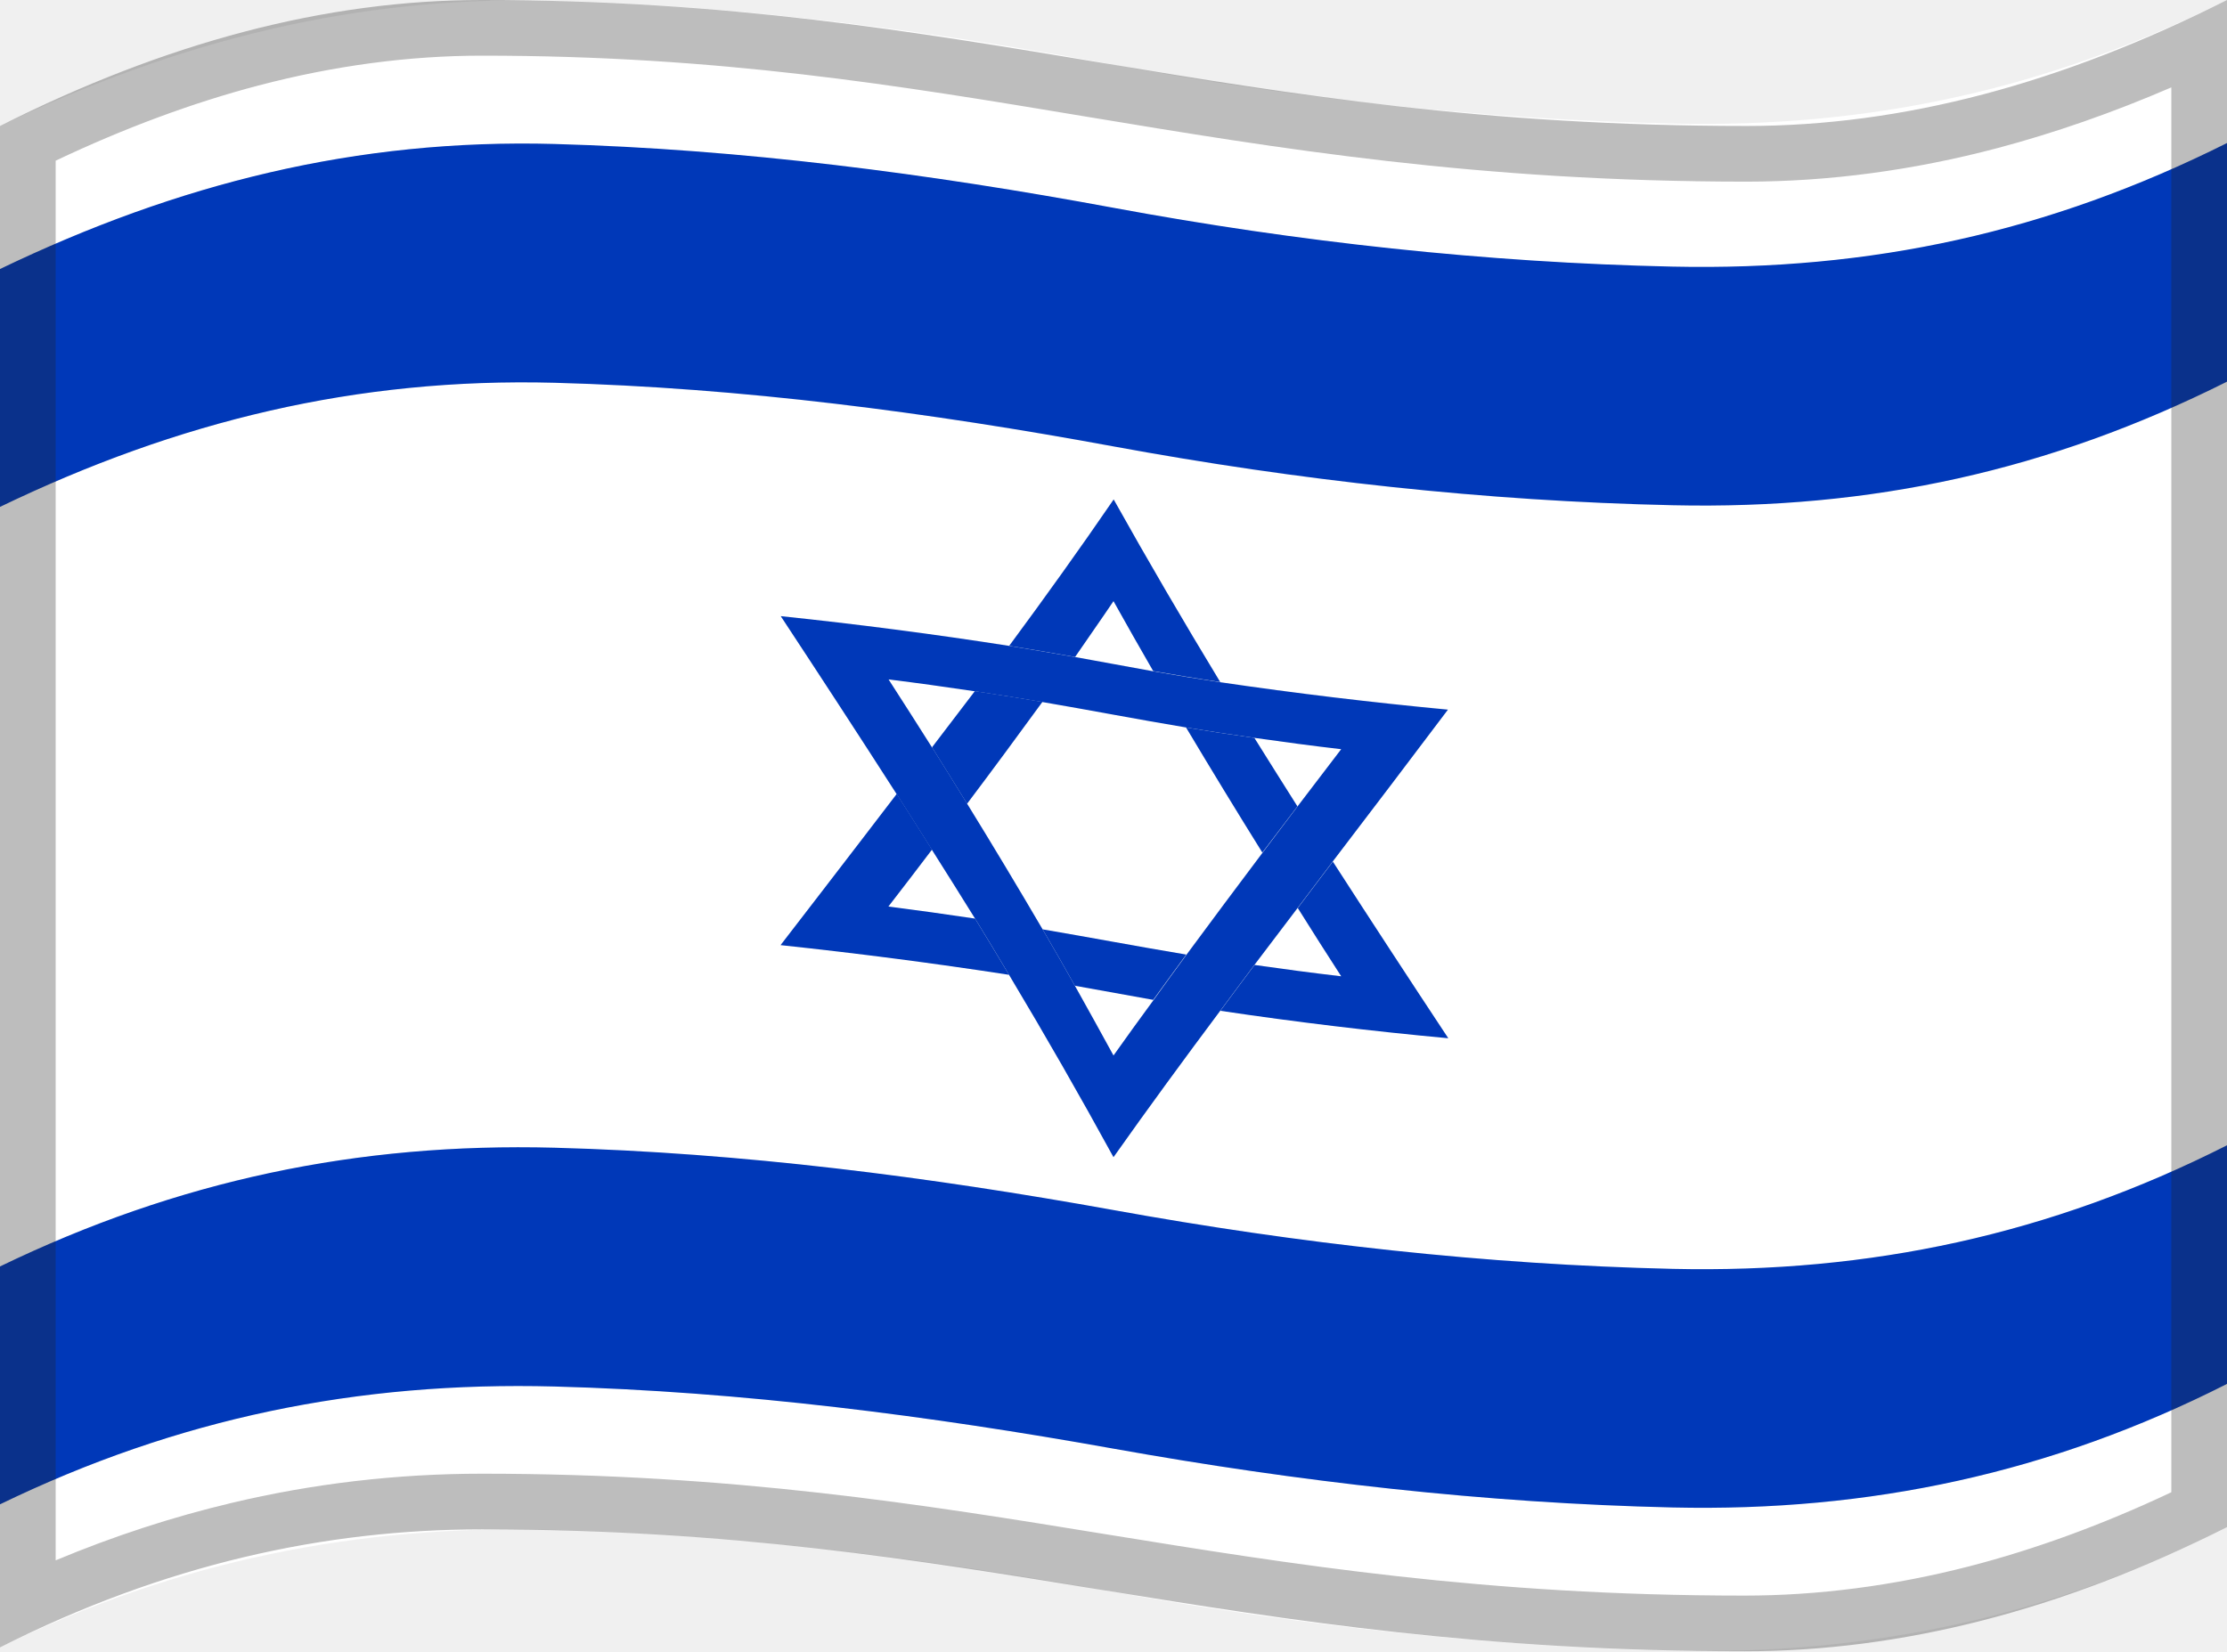
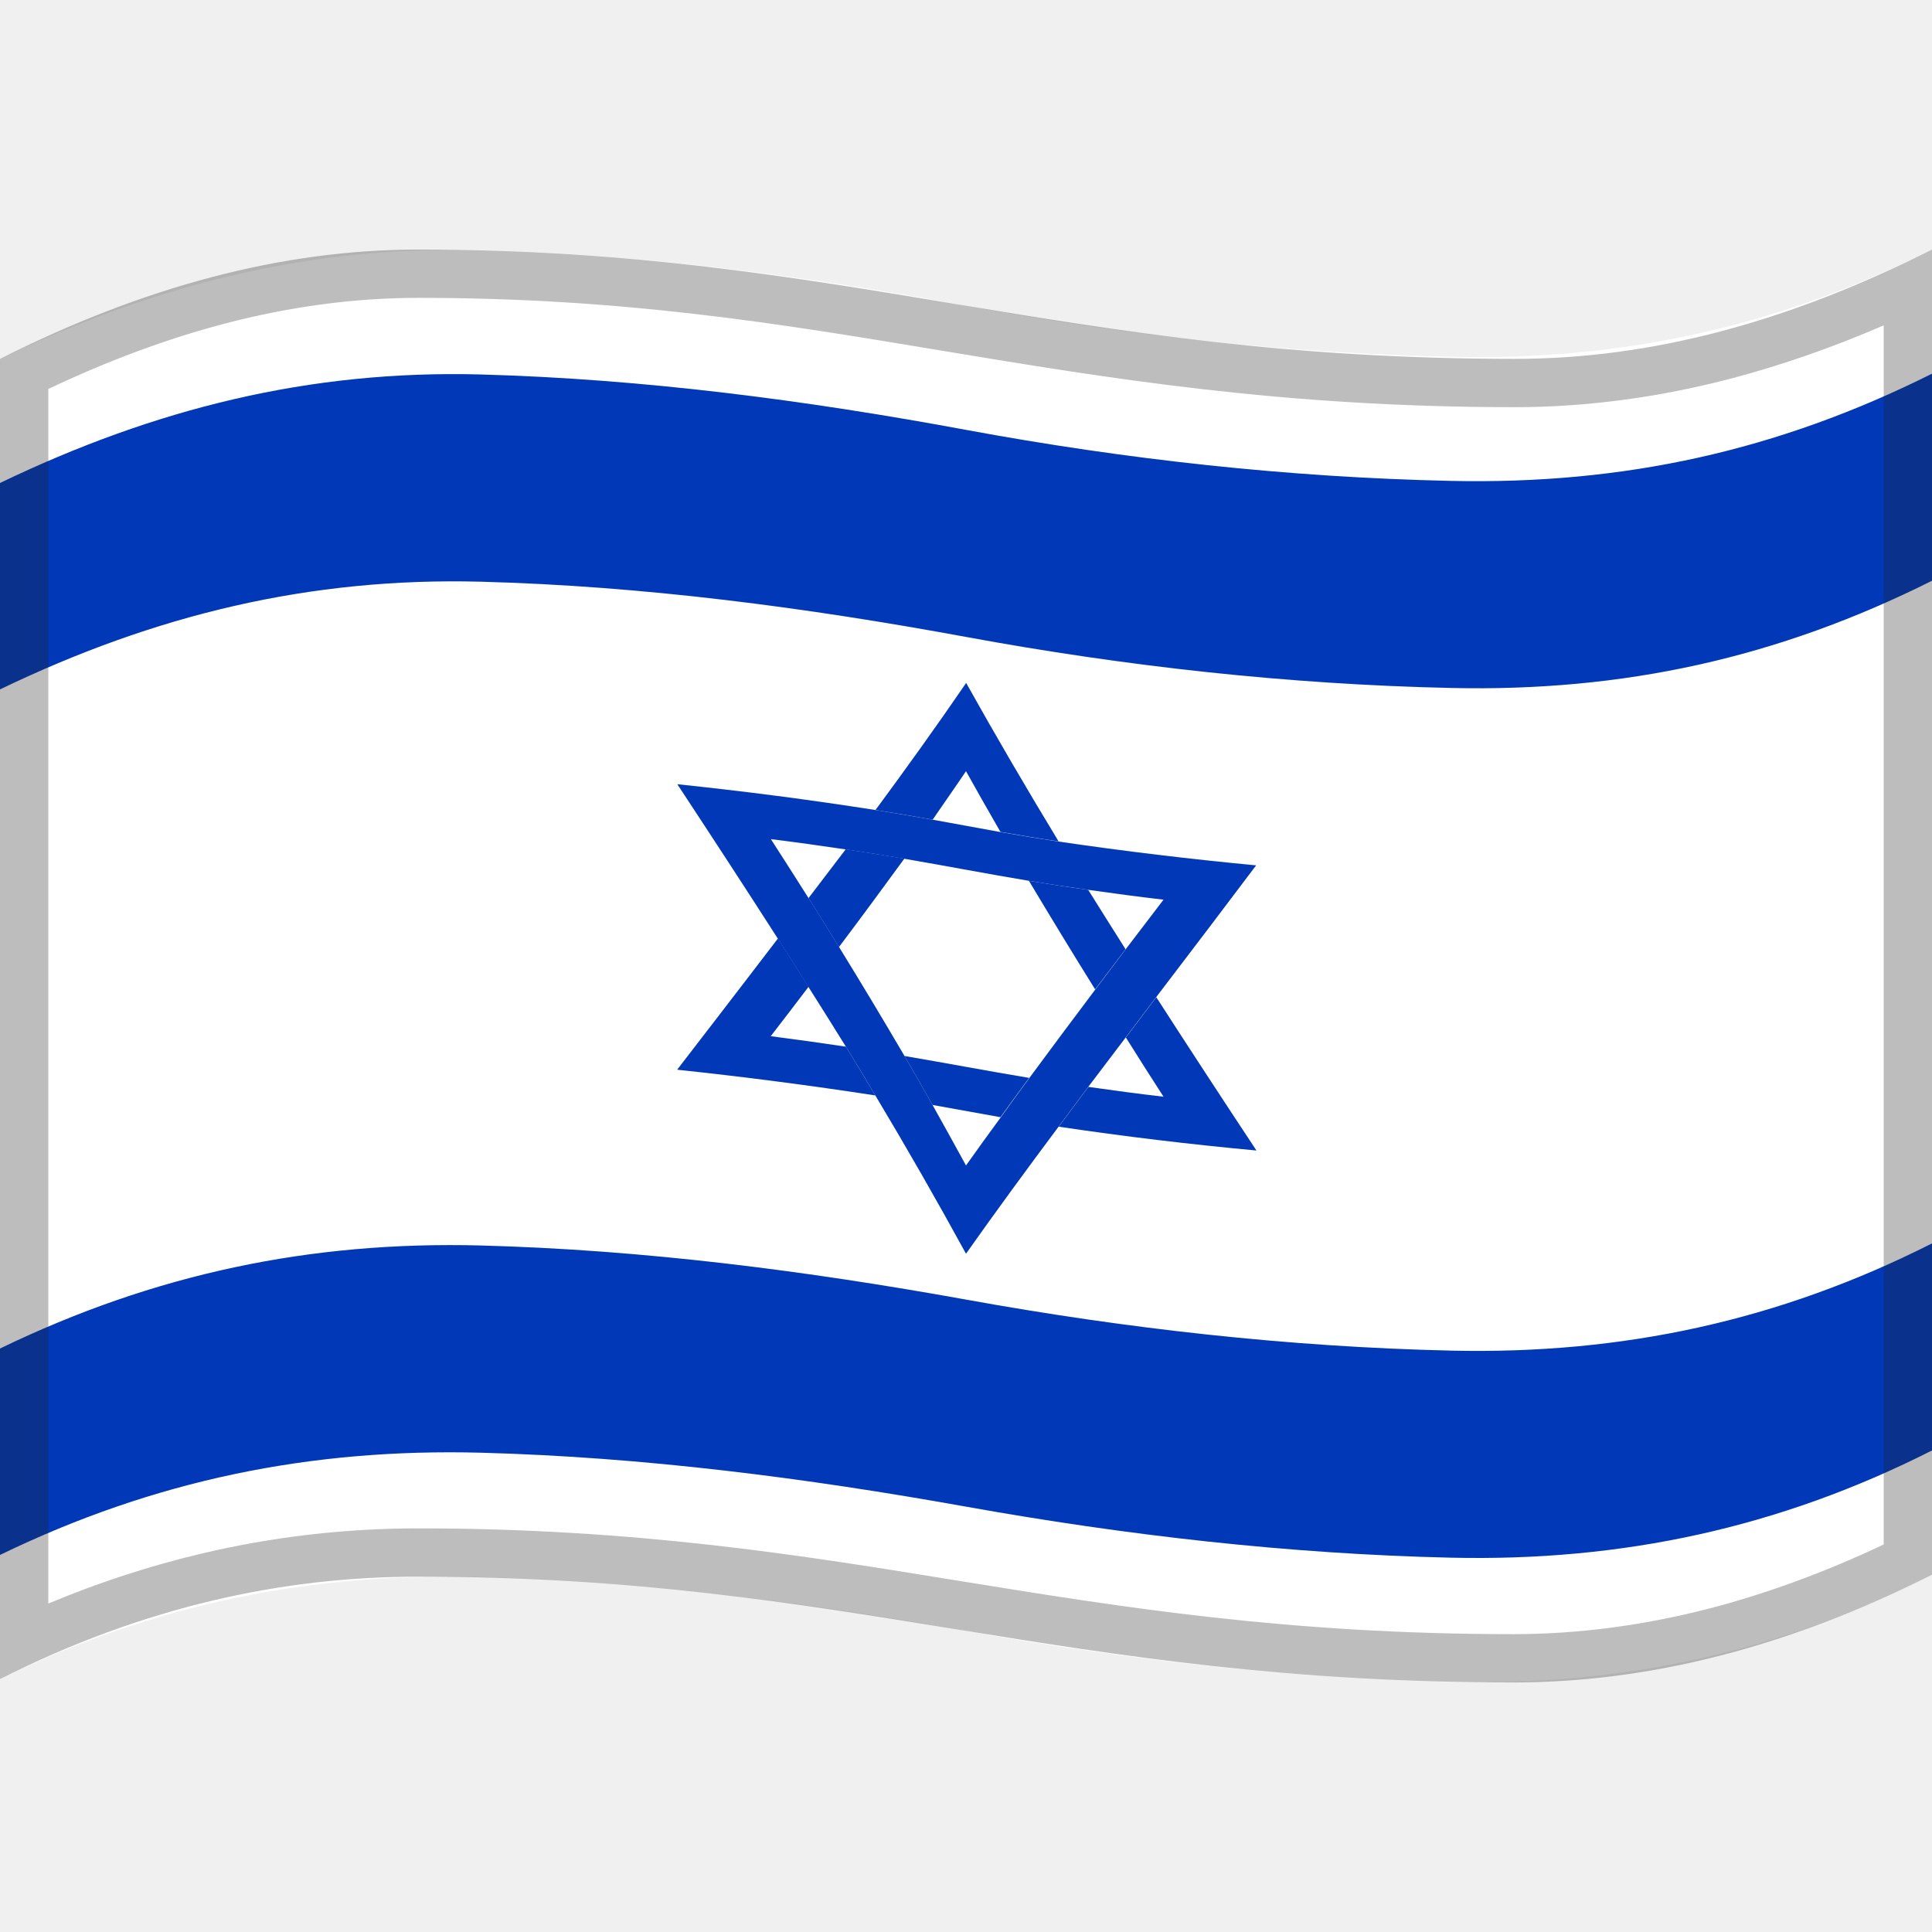
- <svg xmlns="http://www.w3.org/2000/svg" viewBox="0 0 1200 890">
+ <svg xmlns="http://www.w3.org/2000/svg" viewBox="0 0 1200 1200">
  <g>
-     <path d="M525.4,495.1c-7.7-12.4-15.4-24.8-23.1-37.1c-6.3-10-12.6-20-19-30l0,0c6.4,10,12.7,20,19,30 C510,470.4,517.7,482.7,525.4,495.1z" fill="none" />
-     <path d="M639.2,514.5c-6,8.1-11.9,16.3-17.8,24.4c-7.2,9.9-14.3,19.9-21.4,29.9c7.1-10,14.3-20,21.6-29.9 c5.9-8.2,11.8-16.3,17.8-24.5c13.6-18.4,27.3-36.7,41-55c6.2-8.3,12.5-16.6,18.8-24.9c-6.3,8.3-12.7,16.6-19,24.9 C666.4,477.8,652.7,496.1,639.2,514.5z" fill="none" />
-     <path d="M420.7,509.5L420.7,509.5c7.7-10,15.4-20,23.1-30C436.1,489.5,428.4,499.5,420.7,509.5z" fill="none" />
-     <path d="M699.2,489.5c-7.8,10.2-15.5,20.4-23.2,30.6c15.6,2.2,31.1,4.2,46.7,6.1C714.8,514,707,501.7,699.2,489.5z " fill="#FFFFFF" />
-     <path d="M525.4,372.6c-15.5-2.3-31.1-4.5-46.7-6.5c7.9,12.2,15.7,24.5,23.5,36.8 C510,392.8,517.7,382.7,525.4,372.6z" fill="#FFFFFF" />
-     <path d="M478.7,488.7c15.6,2,31.1,4.1,46.7,6.5c-7.7-12.4-15.4-24.8-23.1-37.1 C494.4,468.2,486.6,478.5,478.7,488.7z" fill="#FFFFFF" />
-     <path d="M579.2,354c14.1,2.5,28.1,5.2,42.2,7.7c-7.2-12.5-14.3-25.1-21.4-37.7C593.2,334.1,586.2,344,579.2,354z" fill="#FFFFFF" />
-     <path d="M0,682.6c95.7-46.3,192.6-66.8,298.8-64c101,2.7,201.9,15.7,301.2,33.6c99.4,18,200.3,29.4,301.3,31.7 c106.3,2.4,203.6-18.5,298.7-66.6c0-137.2,0-274.4,0-411.5c-95.8,48-191.8,69-298.7,66.6c-101-2.2-202-13.4-301.3-31.7 s-200.2-31.6-301.2-34.3C192.3,203.5,95.8,227,0,273.2C0,409.6,0,546.1,0,682.6z M420.7,509.5c7.7-10,15.4-20,23.1-30 c13.1-17.2,26.3-34.3,39.5-51.5l0,0l0,0c-20.6-32.2-41.5-64.1-62.5-96c41.1,4.3,82.1,9.7,122.9,16c19.2-26,38.1-52.2,56.3-78.9 c18.5,33.2,37.7,65.9,57.4,98.4c40.8,6.1,81.8,11,122.8,14.8c-20.6,27.4-41.4,54.7-62.2,82c20.6,31.9,41.4,63.6,62.2,95.2 c-41.1-3.9-82-8.8-122.8-14.8c-19.5,26.1-38.7,52.4-57.5,78.9c-18.1-33.2-36.9-65.9-56.3-98.3 C502.8,519.1,461.9,513.8,420.7,509.5L420.7,509.5L420.7,509.5z" fill="#FFFFFF" />
-     <path d="M0,67.9C96,22,192.1-2.5,298.8,0.4c101,2.7,201.9,16,301.2,34.5s200.3,29.5,301.3,31.7 C1008.5,69,1103.8,48,1200,0c0,25.7,0,51.4,0,77.2c-96,48-191.6,68.9-298.7,66.6c-101-2.2-202-13.3-301.3-31.7 S399.8,80.4,298.8,77.7C192.2,74.7,95.9,98.9,0,145C0,119.3,0,93.6,0,67.9z" fill="#FFFFFF" />
-     <path d="M0,810.8c95.7-46.4,192.7-66.3,298.8-63.5c101,2.7,201.9,15.7,301.2,33.5c99.4,17.8,200.3,29.4,301.3,31.7 c106.1,2.4,203.8-18.5,298.7-66.6c0,25.7,0,51.4,0,77.2c-94.7,48.1-192.7,69-298.7,66.6c-101-2.3-201.9-13.9-301.3-31.7 s-200.2-30.8-301.2-33.5C192.7,821.7,95.6,841.3,0,887.8C0,862.1,0,836.4,0,810.8z" fill="#FFFFFF" />
-     <path d="M579.2,531.3c7,12.5,14,25,20.8,37.6c7.1-10,14.2-20,21.4-29.9C607.3,536.4,593.3,533.8,579.2,531.3z" fill="#FFFFFF" />
-     <path d="M561.8,500.9L561.8,500.9c25.8,4.4,51.6,9.3,77.4,13.6c13.6-18.4,27.3-36.7,41-55 c-13.9-22.3-27.6-44.8-41.1-67.4c-25.8-4.3-51.6-9.3-77.4-13.7c-13.4,18.4-26.9,36.7-40.6,54.9 C534.9,455.7,548.5,478.2,561.8,500.9z" fill="#FFFFFF" />
-     <path d="M722.6,403.8c-15.6-1.8-31.2-3.9-46.7-6.1c7.7,12.3,15.4,24.6,23.2,36.9 C707,424.3,714.8,414.1,722.6,403.8z" fill="#FFFFFF" />
-     <path d="M0,145c95.9-46.1,192.2-70.3,298.8-67.4c101,2.8,201.9,16,301.2,34.4s200.3,29.5,301.3,31.7 c107.1,2.3,202.7-18.6,298.7-66.6c0,42.9,0,85.7,0,128.6c-95.8,48-191.8,69-298.7,66.6c-101-2.2-202-13.4-301.3-31.7 S399.8,209,298.8,206.3C192.3,203.5,95.8,227,0,273.2C0,230.4,0,187.7,0,145z" fill="#0038B8" />
-     <path d="M0,682.6c95.7-46.3,192.6-66.8,298.8-64c101,2.7,201.9,15.7,301.2,33.6c99.4,18,200.3,29.4,301.3,31.7 c106.3,2.4,203.6-18.5,298.7-66.6c0,42.9,0,85.7,0,128.6c-94.9,48.1-192.6,69-298.7,66.6c-101-2.3-201.9-13.9-301.3-31.7 S399.8,750,298.8,747.3C192.7,744.5,95.7,764.4,0,810.8C0,768,0,725.3,0,682.6z" fill="#0038B8" />
-     <path d="M639.2,514.5c-25.8-4.3-51.6-9.2-77.4-13.6c5.9,10.1,11.7,20.2,17.4,30.4l0,0c14.1,2.5,28.1,5.1,42.2,7.6 C627.3,530.8,633.2,522.6,639.2,514.5z" fill="#0038B8" />
-     <path d="M600,324c7,12.6,14.2,25.2,21.4,37.7c12,2.1,24,4.1,36.1,5.9c-19.7-32.5-38.9-65.3-57.4-98.4 c-18.3,26.7-37.1,52.9-56.3,78.9c11.9,1.9,23.7,3.9,35.5,6C586.2,344,593.2,334.1,600,324z" fill="#0038B8" />
-     <path d="M543.7,525.4c-6-10.1-12.1-20.2-18.3-30.3c-15.5-2.3-31.1-4.5-46.7-6.5c7.9-10.2,15.7-20.4,23.5-30.7 c-6.3-10-12.6-20-19-30l0,0c-13.1,17.2-26.3,34.3-39.5,51.5c-7.7,10-15.4,20-23.1,30l0,0C461.9,513.8,502.8,519.1,543.7,525.4z" fill="#0038B8" />
-     <path d="M502.4,403.1c6.3,10,12.5,20.1,18.7,30.1c13.7-18.2,27.2-36.5,40.6-54.9c-12.1-2-24.2-4-36.4-5.8 c-7.7,10.1-15.4,20.2-23.1,30.3C502.3,403,502.4,403,502.4,403.1z" fill="#0038B8" />
-     <path d="M699.1,434.6c-7.8-12.3-15.5-24.6-23.2-36.9c-12.3-1.7-24.5-3.6-36.8-5.6c13.5,22.6,27.2,45.1,41.1,67.4 C686.5,451.2,692.8,442.9,699.1,434.6z" fill="#0038B8" />
-     <path d="M722.7,526.2c-15.6-1.8-31.2-3.9-46.7-6.1c-6.2,8.2-12.3,16.5-18.4,24.7c40.8,6.1,81.8,11,122.8,14.8 c-20.9-31.6-41.7-63.4-62.2-95.2c-6.3,8.3-12.6,16.7-18.9,25C707,501.7,714.8,514,722.7,526.2z" fill="#0038B8" />
-     <path d="M525.4,495.1c6.2,10.1,12.3,20.1,18.3,30.3c19.4,32.4,38.2,65.2,56.3,98.3c18.8-26.6,38-52.8,57.5-78.9 c6.1-8.3,12.3-16.5,18.4-24.7c7.7-10.2,15.5-20.4,23.2-30.6c6.3-8.4,12.6-16.7,18.9-25c20.8-27.3,41.6-54.6,62.2-82 c-41.1-3.9-82-8.8-122.8-14.8c-12-1.8-24.1-3.8-36.1-5.9c-14.1-2.5-28.1-5.2-42.2-7.7c-11.8-2.1-23.7-4.1-35.5-6 c-40.9-6.4-81.8-11.7-122.9-16c21,31.9,41.9,63.9,62.5,96c6.4,10,12.7,20,19,30C510,470.4,517.7,482.7,525.4,495.1z M525.4,372.6 c12.1,1.8,24.3,3.7,36.4,5.8c25.8,4.4,51.5,9.4,77.4,13.7c12.2,2,24.5,3.9,36.8,5.6c15.6,2.2,31.1,4.3,46.7,6.1 c-7.8,10.3-15.7,20.6-23.5,30.8c-6.3,8.3-12.5,16.6-18.8,24.9c-13.8,18.3-27.4,36.6-41,55c-6,8.1-11.9,16.3-17.8,24.5 c-7.3,9.9-14.5,19.9-21.6,29.9c-6.9-12.6-13.8-25.1-20.8-37.6l0,0c-5.7-10.2-11.5-20.3-17.4-30.4l0,0 c-13.3-22.7-26.8-45.2-40.6-67.6c-6.2-10.1-12.4-20.1-18.7-30.1c-0.1-0.1-0.1-0.1-0.2-0.2c-7.8-12.3-15.6-24.6-23.5-36.8 C494.3,368.1,509.8,370.3,525.4,372.6L525.4,372.6z" fill="#0038B8" />
+     <path d="M525.4,650.1c-7.7-12.4-15.4-24.8-23.1-37.1c-6.3-10-12.6-20-19-30l0,0c6.4,10,12.7,20,19,30 C510,625.4,517.7,637.7,525.4,650.1z" fill="none" />
+     <path d="M639.2,669.5c-6,8.1-11.9,16.3-17.8,24.4c-7.2,9.9-14.3,19.9-21.4,29.9c7.1-10,14.3-20,21.6-29.9 c5.9-8.2,11.8-16.3,17.8-24.5c13.6-18.4,27.3-36.7,41-55c6.2-8.3,12.5-16.6,18.8-24.9c-6.3,8.3-12.7,16.6-19,24.9 C666.4,632.8,652.7,651.1,639.2,669.5z" fill="none" />
+     <path d="M420.7,664.5L420.7,664.5c7.7-10,15.4-20,23.1-30C436.1,644.5,428.4,654.5,420.7,664.5z" fill="none" />
+     <path d="M699.2,644.5c-7.8,10.2-15.5,20.4-23.2,30.6c15.6,2.2,31.1,4.2,46.7,6.1C714.8,669,707,656.7,699.2,644.5z" fill="#FFFFFF" />
+     <path d="M525.4,527.6c-15.5-2.3-31.1-4.5-46.7-6.5c7.9,12.2,15.7,24.5,23.5,36.8C510,547.8,517.7,537.7,525.4,527.6 z" fill="#FFFFFF" />
+     <path d="M478.7,643.7c15.6,2,31.1,4.1,46.7,6.5c-7.7-12.4-15.4-24.8-23.1-37.1C494.4,623.2,486.6,633.5,478.7,643.7 z" fill="#FFFFFF" />
+     <path d="M579.2,509c14.1,2.5,28.1,5.2,42.2,7.7c-7.2-12.5-14.3-25.1-21.4-37.7C593.2,489.1,586.2,499,579.2,509z" fill="#FFFFFF" />
+     <path d="M0,837.6c95.7-46.3,192.6-66.8,298.8-64c101,2.7,201.9,15.7,301.2,33.6c99.4,18,200.3,29.4,301.3,31.7 c106.3,2.4,203.6-18.5,298.7-66.6c0-137.2,0-274.4,0-411.5c-95.8,48-191.8,69-298.7,66.6c-101-2.2-202-13.4-301.3-31.7 c-99.3-18.3-200.2-31.6-301.2-34.3C192.3,358.5,95.8,382,0,428.2C0,564.6,0,701.1,0,837.6z M420.7,664.5c7.7-10,15.4-20,23.1-30 c13.1-17.2,26.3-34.3,39.5-51.5l0,0l0,0c-20.6-32.2-41.5-64.1-62.5-96c41.1,4.3,82.1,9.7,122.9,16c19.2-26,38.1-52.2,56.3-78.9 c18.5,33.2,37.7,65.9,57.4,98.4c40.8,6.1,81.8,11,122.8,14.8c-20.6,27.4-41.4,54.7-62.2,82c20.6,31.9,41.4,63.6,62.2,95.2 c-41.1-3.9-82-8.8-122.8-14.8c-19.5,26.1-38.7,52.4-57.5,78.9c-18.1-33.2-36.9-65.9-56.3-98.3C502.8,674.1,461.9,668.8,420.7,664.5 L420.7,664.5L420.7,664.5z" fill="#FFFFFF" />
+     <path d="M0,222.9c96-45.9,192.1-70.4,298.8-67.5c101,2.7,201.9,16,301.2,34.5s200.3,29.5,301.3,31.7 C1008.5,224,1103.8,203,1200,155c0,25.7,0,51.4,0,77.2c-96,48-191.6,68.9-298.7,66.6c-101-2.2-202-13.3-301.3-31.7 c-99.3-18.4-200.2-31.7-301.2-34.4C192.2,229.7,95.9,253.9,0,300C0,274.3,0,248.6,0,222.9z" fill="#FFFFFF" />
+     <path d="M0,965.8c95.7-46.4,192.7-66.3,298.8-63.5c101,2.7,201.9,15.7,301.2,33.5c99.4,17.8,200.3,29.4,301.3,31.7 c106.1,2.4,203.8-18.5,298.7-66.6c0,25.7,0,51.4,0,77.2c-94.7,48.1-192.7,69-298.7,66.6c-101-2.3-201.9-13.9-301.3-31.7 s-200.2-30.8-301.2-33.5C192.7,976.7,95.6,996.3,0,1042.8C0,1017.1,0,991.4,0,965.8z" fill="#FFFFFF" />
+     <path d="M579.2,686.3c7,12.5,14,25,20.8,37.6c7.1-10,14.2-20,21.4-29.9C607.3,691.4,593.3,688.8,579.2,686.3z" fill="#FFFFFF" />
+     <path d="M561.8,655.9L561.8,655.9c25.8,4.4,51.6,9.3,77.4,13.6c13.6-18.4,27.3-36.7,41-55 c-13.9-22.3-27.6-44.8-41.1-67.4c-25.8-4.3-51.6-9.3-77.4-13.7c-13.4,18.4-26.9,36.7-40.6,54.9 C534.9,610.7,548.5,633.2,561.8,655.9z" fill="#FFFFFF" />
+     <path d="M722.6,558.8c-15.6-1.8-31.2-3.9-46.7-6.1c7.7,12.3,15.4,24.6,23.2,36.9C707,579.3,714.8,569.1,722.6,558.8 z" fill="#FFFFFF" />
+     <path d="M0,300c95.9-46.1,192.2-70.3,298.8-67.4c101,2.8,201.9,16,301.2,34.4s200.3,29.5,301.3,31.7 c107.1,2.3,202.7-18.6,298.7-66.6c0,42.9,0,85.7,0,128.6c-95.8,48-191.8,69-298.7,66.6c-101-2.2-202-13.4-301.3-31.7 c-99.3-18.3-200.2-31.6-301.2-34.3C192.3,358.5,95.8,382,0,428.2C0,385.4,0,342.7,0,300z" fill="#0038B8" />
+     <path d="M0,837.6c95.7-46.3,192.6-66.8,298.8-64c101,2.7,201.9,15.7,301.2,33.6c99.4,18,200.3,29.4,301.3,31.7 c106.3,2.4,203.6-18.5,298.7-66.6c0,42.9,0,85.7,0,128.6c-94.9,48.1-192.6,69-298.7,66.6c-101-2.3-201.9-13.9-301.3-31.7 S399.8,905,298.8,902.3C192.7,899.5,95.7,919.4,0,965.8C0,923,0,880.3,0,837.6z" fill="#0038B8" />
+     <path d="M639.2,669.5c-25.8-4.3-51.6-9.2-77.4-13.6c5.9,10.1,11.7,20.2,17.4,30.4l0,0c14.1,2.5,28.1,5.1,42.2,7.6 C627.3,685.8,633.2,677.6,639.2,669.5z" fill="#0038B8" />
+     <path d="M600,479c7,12.6,14.2,25.2,21.4,37.7c12,2.1,24,4.1,36.1,5.9c-19.7-32.5-38.9-65.3-57.4-98.4 c-18.3,26.7-37.1,52.9-56.3,78.9c11.9,1.9,23.7,3.9,35.5,6C586.2,499,593.2,489.1,600,479z" fill="#0038B8" />
+     <path d="M543.7,680.4c-6-10.1-12.1-20.2-18.3-30.3c-15.5-2.3-31.1-4.5-46.7-6.5c7.9-10.2,15.7-20.4,23.5-30.7 c-6.3-10-12.6-20-19-30l0,0c-13.1,17.2-26.3,34.3-39.5,51.5c-7.7,10-15.4,20-23.1,30l0,0C461.9,668.8,502.8,674.1,543.7,680.4z" fill="#0038B8" />
+     <path d="M502.4,558.1c6.3,10,12.5,20.1,18.7,30.1c13.7-18.2,27.2-36.5,40.6-54.9c-12.1-2-24.2-4-36.4-5.8 c-7.7,10.1-15.4,20.2-23.1,30.3C502.3,558,502.4,558,502.4,558.1z" fill="#0038B8" />
+     <path d="M699.1,589.6c-7.8-12.3-15.5-24.6-23.2-36.9c-12.3-1.7-24.5-3.6-36.8-5.6c13.5,22.6,27.2,45.1,41.1,67.4 C686.5,606.2,692.8,597.9,699.1,589.6z" fill="#0038B8" />
+     <path d="M722.7,681.2c-15.6-1.8-31.2-3.9-46.7-6.1c-6.2,8.2-12.3,16.5-18.4,24.7c40.8,6.1,81.8,11,122.8,14.8 c-20.9-31.6-41.7-63.4-62.2-95.2c-6.3,8.3-12.6,16.7-18.9,25C707,656.7,714.8,669,722.7,681.2z" fill="#0038B8" />
+     <path d="M525.4,650.1c6.2,10.1,12.3,20.1,18.3,30.3c19.4,32.4,38.2,65.2,56.3,98.3c18.8-26.6,38-52.8,57.5-78.9 c6.1-8.3,12.3-16.5,18.4-24.7c7.7-10.2,15.5-20.4,23.2-30.6c6.3-8.4,12.6-16.7,18.9-25c20.8-27.3,41.6-54.6,62.2-82 c-41.1-3.9-82-8.8-122.8-14.8c-12-1.8-24.1-3.8-36.1-5.9c-14.1-2.5-28.1-5.2-42.2-7.7c-11.8-2.1-23.7-4.1-35.5-6 c-40.9-6.4-81.8-11.7-122.9-16c21,31.9,41.9,63.9,62.5,96c6.4,10,12.7,20,19,30C510,625.4,517.7,637.7,525.4,650.1z M525.4,527.6 c12.1,1.8,24.3,3.7,36.4,5.8c25.8,4.4,51.5,9.4,77.4,13.7c12.2,2,24.5,3.9,36.8,5.6c15.6,2.2,31.1,4.3,46.7,6.1 c-7.8,10.3-15.7,20.6-23.5,30.8c-6.3,8.3-12.5,16.6-18.8,24.9c-13.8,18.3-27.4,36.6-41,55c-6,8.1-11.9,16.3-17.8,24.5 c-7.3,9.9-14.5,19.9-21.6,29.9c-6.9-12.6-13.8-25.1-20.8-37.6l0,0c-5.7-10.2-11.5-20.3-17.4-30.4l0,0 c-13.3-22.7-26.8-45.2-40.6-67.6c-6.2-10.1-12.4-20.1-18.7-30.1c-0.1-0.1-0.1-0.1-0.2-0.2c-7.8-12.3-15.6-24.6-23.5-36.8 C494.3,523.1,509.8,525.3,525.4,527.6L525.4,527.6z" fill="#0038B8" />
  </g>
  <g opacity="0.3">
-     <path d="M259.7,30c127.9,0,223.7,15.9,325.2,32.8C688.7,80,796.1,97.9,941,97.9c44.4,0,90-6.1,135.4-18.1 c30.5-8.1,61.9-19,93.6-32.7v757.2c-36.8,17.4-73.5,30.8-109.2,40C1020.3,854.7,979.7,860,940,860c-140.1,0-243.6-16.8-343.7-33 c-98.9-16.1-201.3-32.7-336.6-32.7c-45.7,0-91.1,5.3-135.1,15.8C93,817.6,61.3,827.9,30,841V86.6C67.1,69,103.8,55.4,139.2,46.1 C179.9,35.4,220.4,30,259.7,30 M1200,0c-89.2,45-174.4,67.9-259,67.9C660.3,67.9,524.3,0,259.7,0C175.2,0,89.1,23,0,67.9 c0,242.4,0,577.6,0,820c89-44.9,175.2-63.6,259.7-63.6c268.9,0,398.5,65.7,680.3,65.7c84.6,0,170.8-22,260-66.9 C1200,580.7,1200,242.4,1200,0L1200,0z" fill="#212121" />
+     <path d="M259.7,185c127.9,0,223.7,15.9,325.2,32.8C688.7,235,796.1,252.9,941,252.9c44.4,0,90-6.1,135.4-18.1 c30.5-8.1,61.9-19,93.6-32.7v757.2c-36.8,17.4-73.5,30.8-109.2,40c-40.5,10.4-81.1,15.7-120.8,15.7c-140.1,0-243.6-16.8-343.7-33 c-98.9-16.1-201.3-32.7-336.6-32.7c-45.7,0-91.1,5.3-135.1,15.8C93,972.6,61.3,982.9,30,996V241.6c37.1-17.6,73.8-31.2,109.2-40.5 C179.9,190.4,220.4,185,259.7,185 M1200,155c-89.2,45-174.4,67.9-259,67.9c-280.7,0-416.7-67.9-681.3-67.9 C175.2,155,89.1,178,0,222.9c0,242.4,0,577.6,0,820c89-44.9,175.2-63.6,259.7-63.6c268.9,0,398.5,65.7,680.3,65.7 c84.6,0,170.8-22,260-66.9C1200,735.7,1200,397.4,1200,155L1200,155z" fill="#212121" />
  </g>
</svg>
